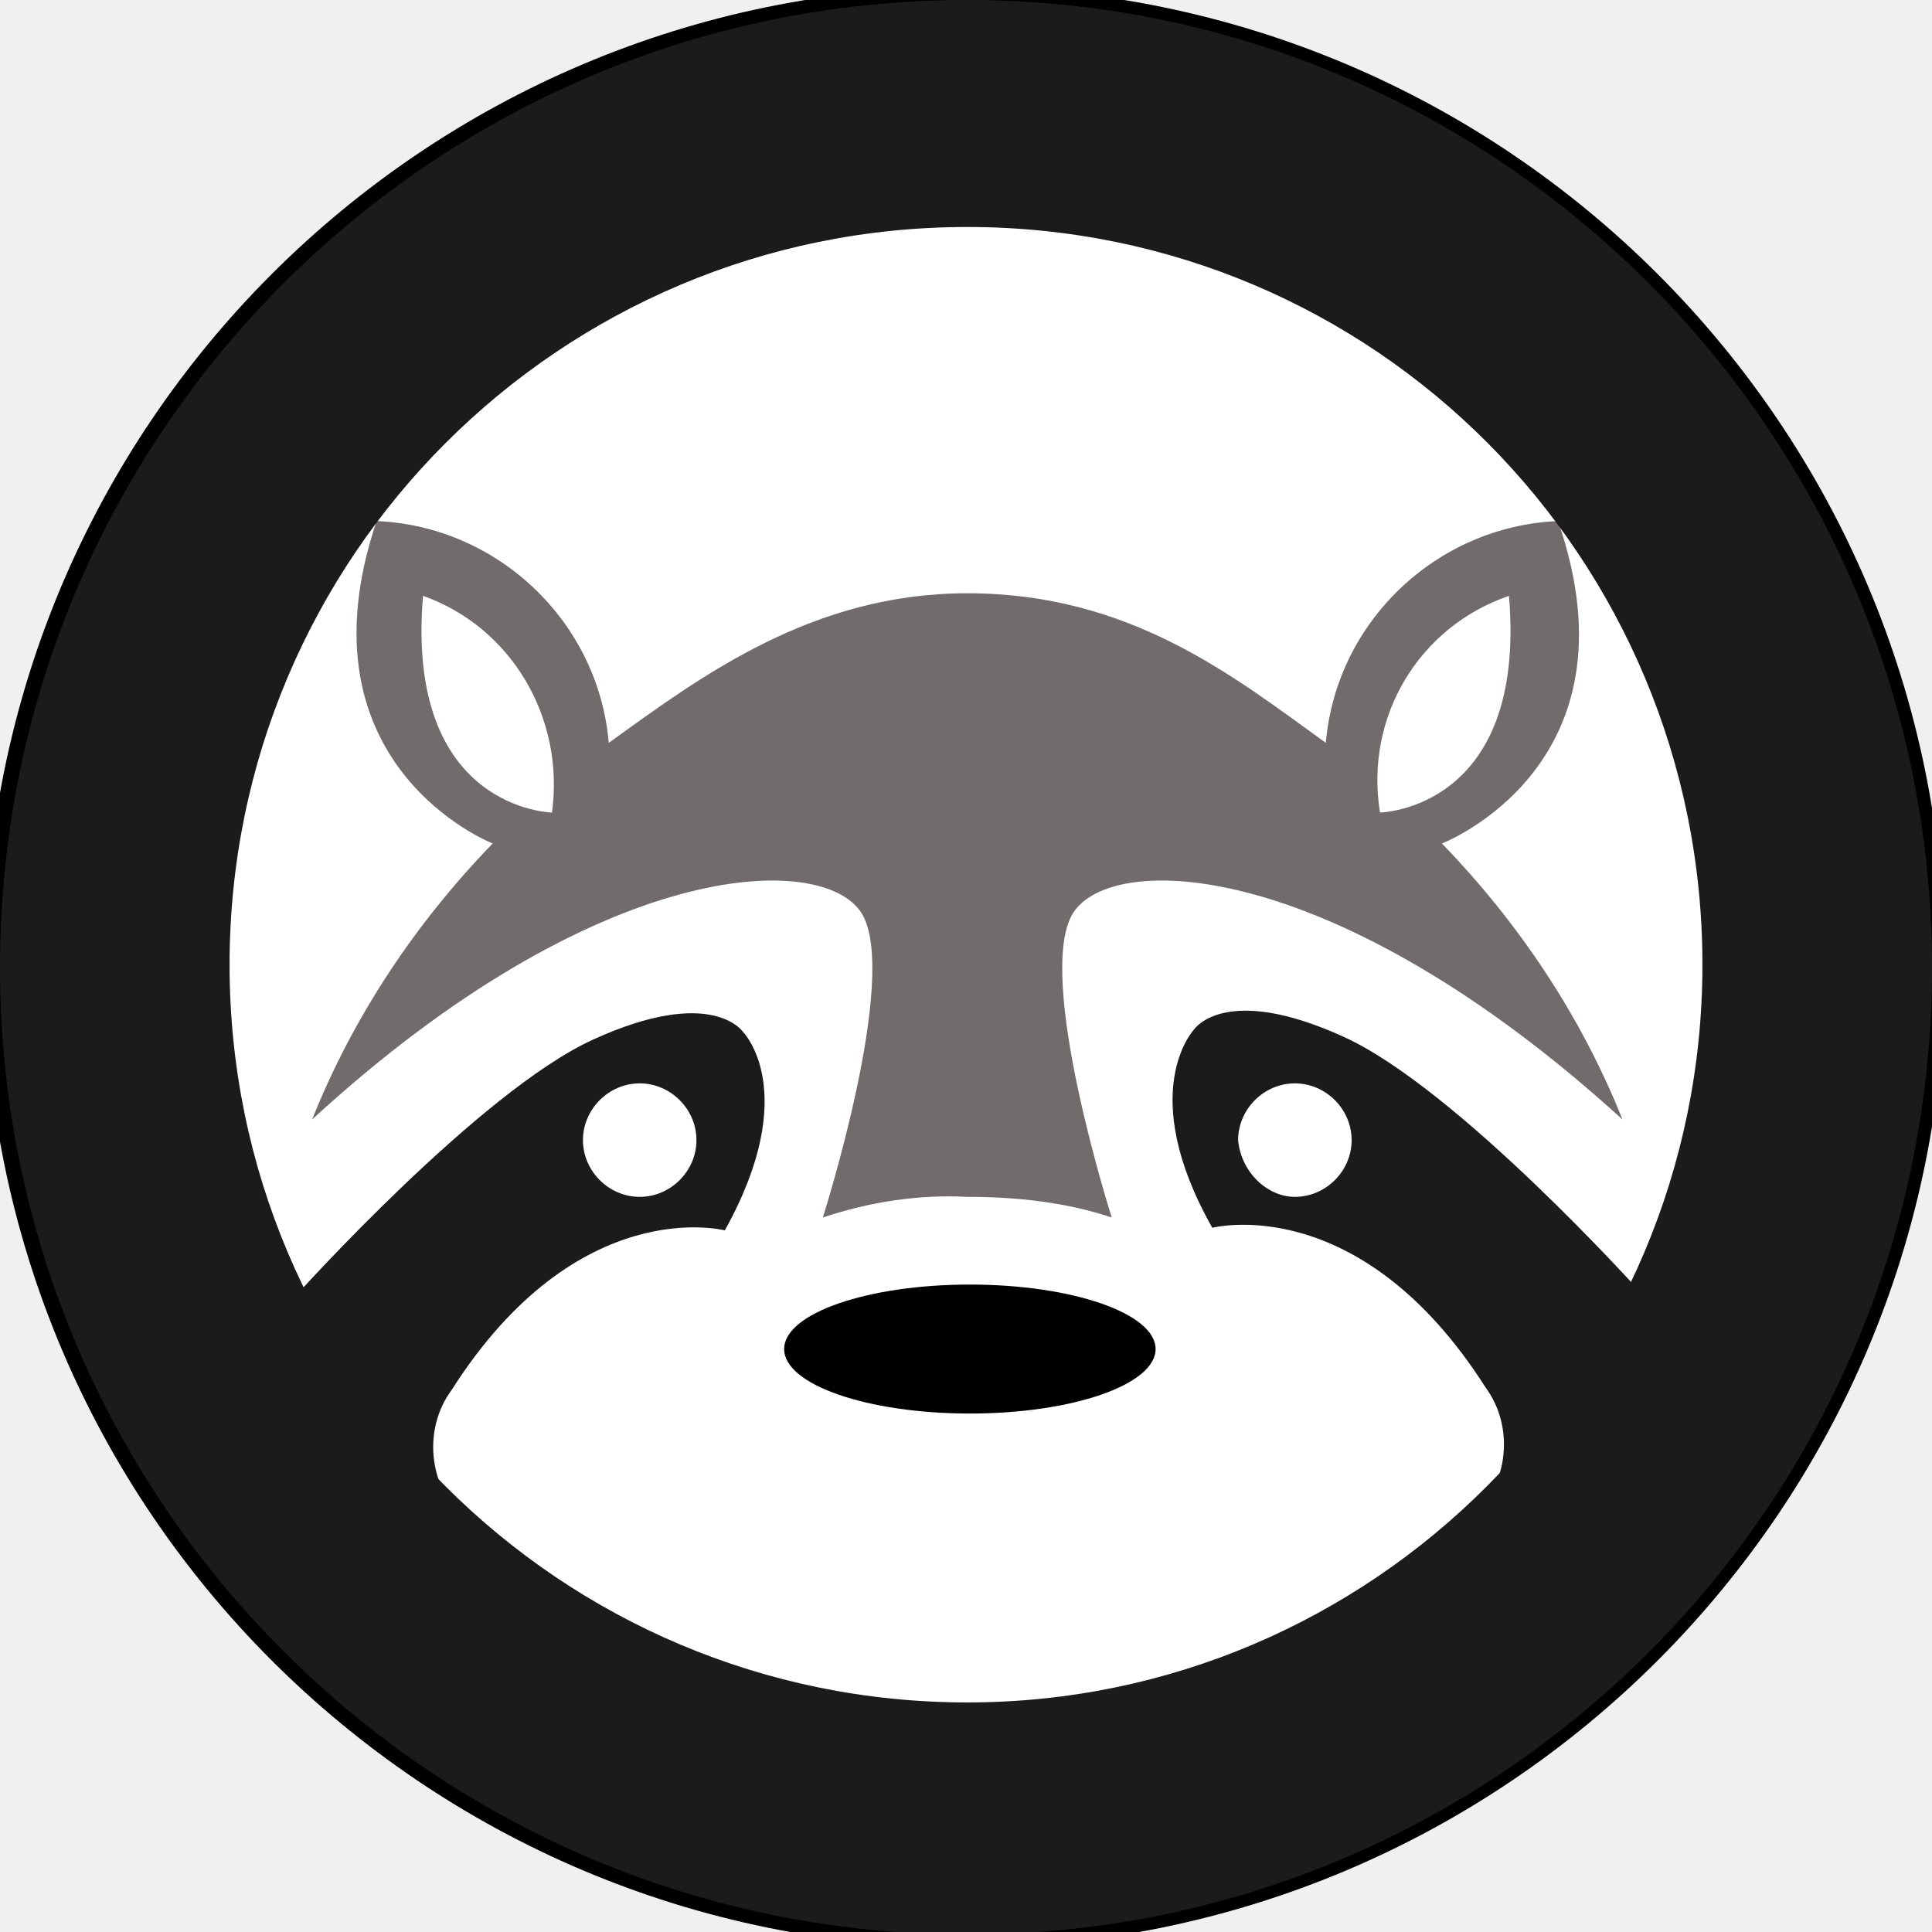
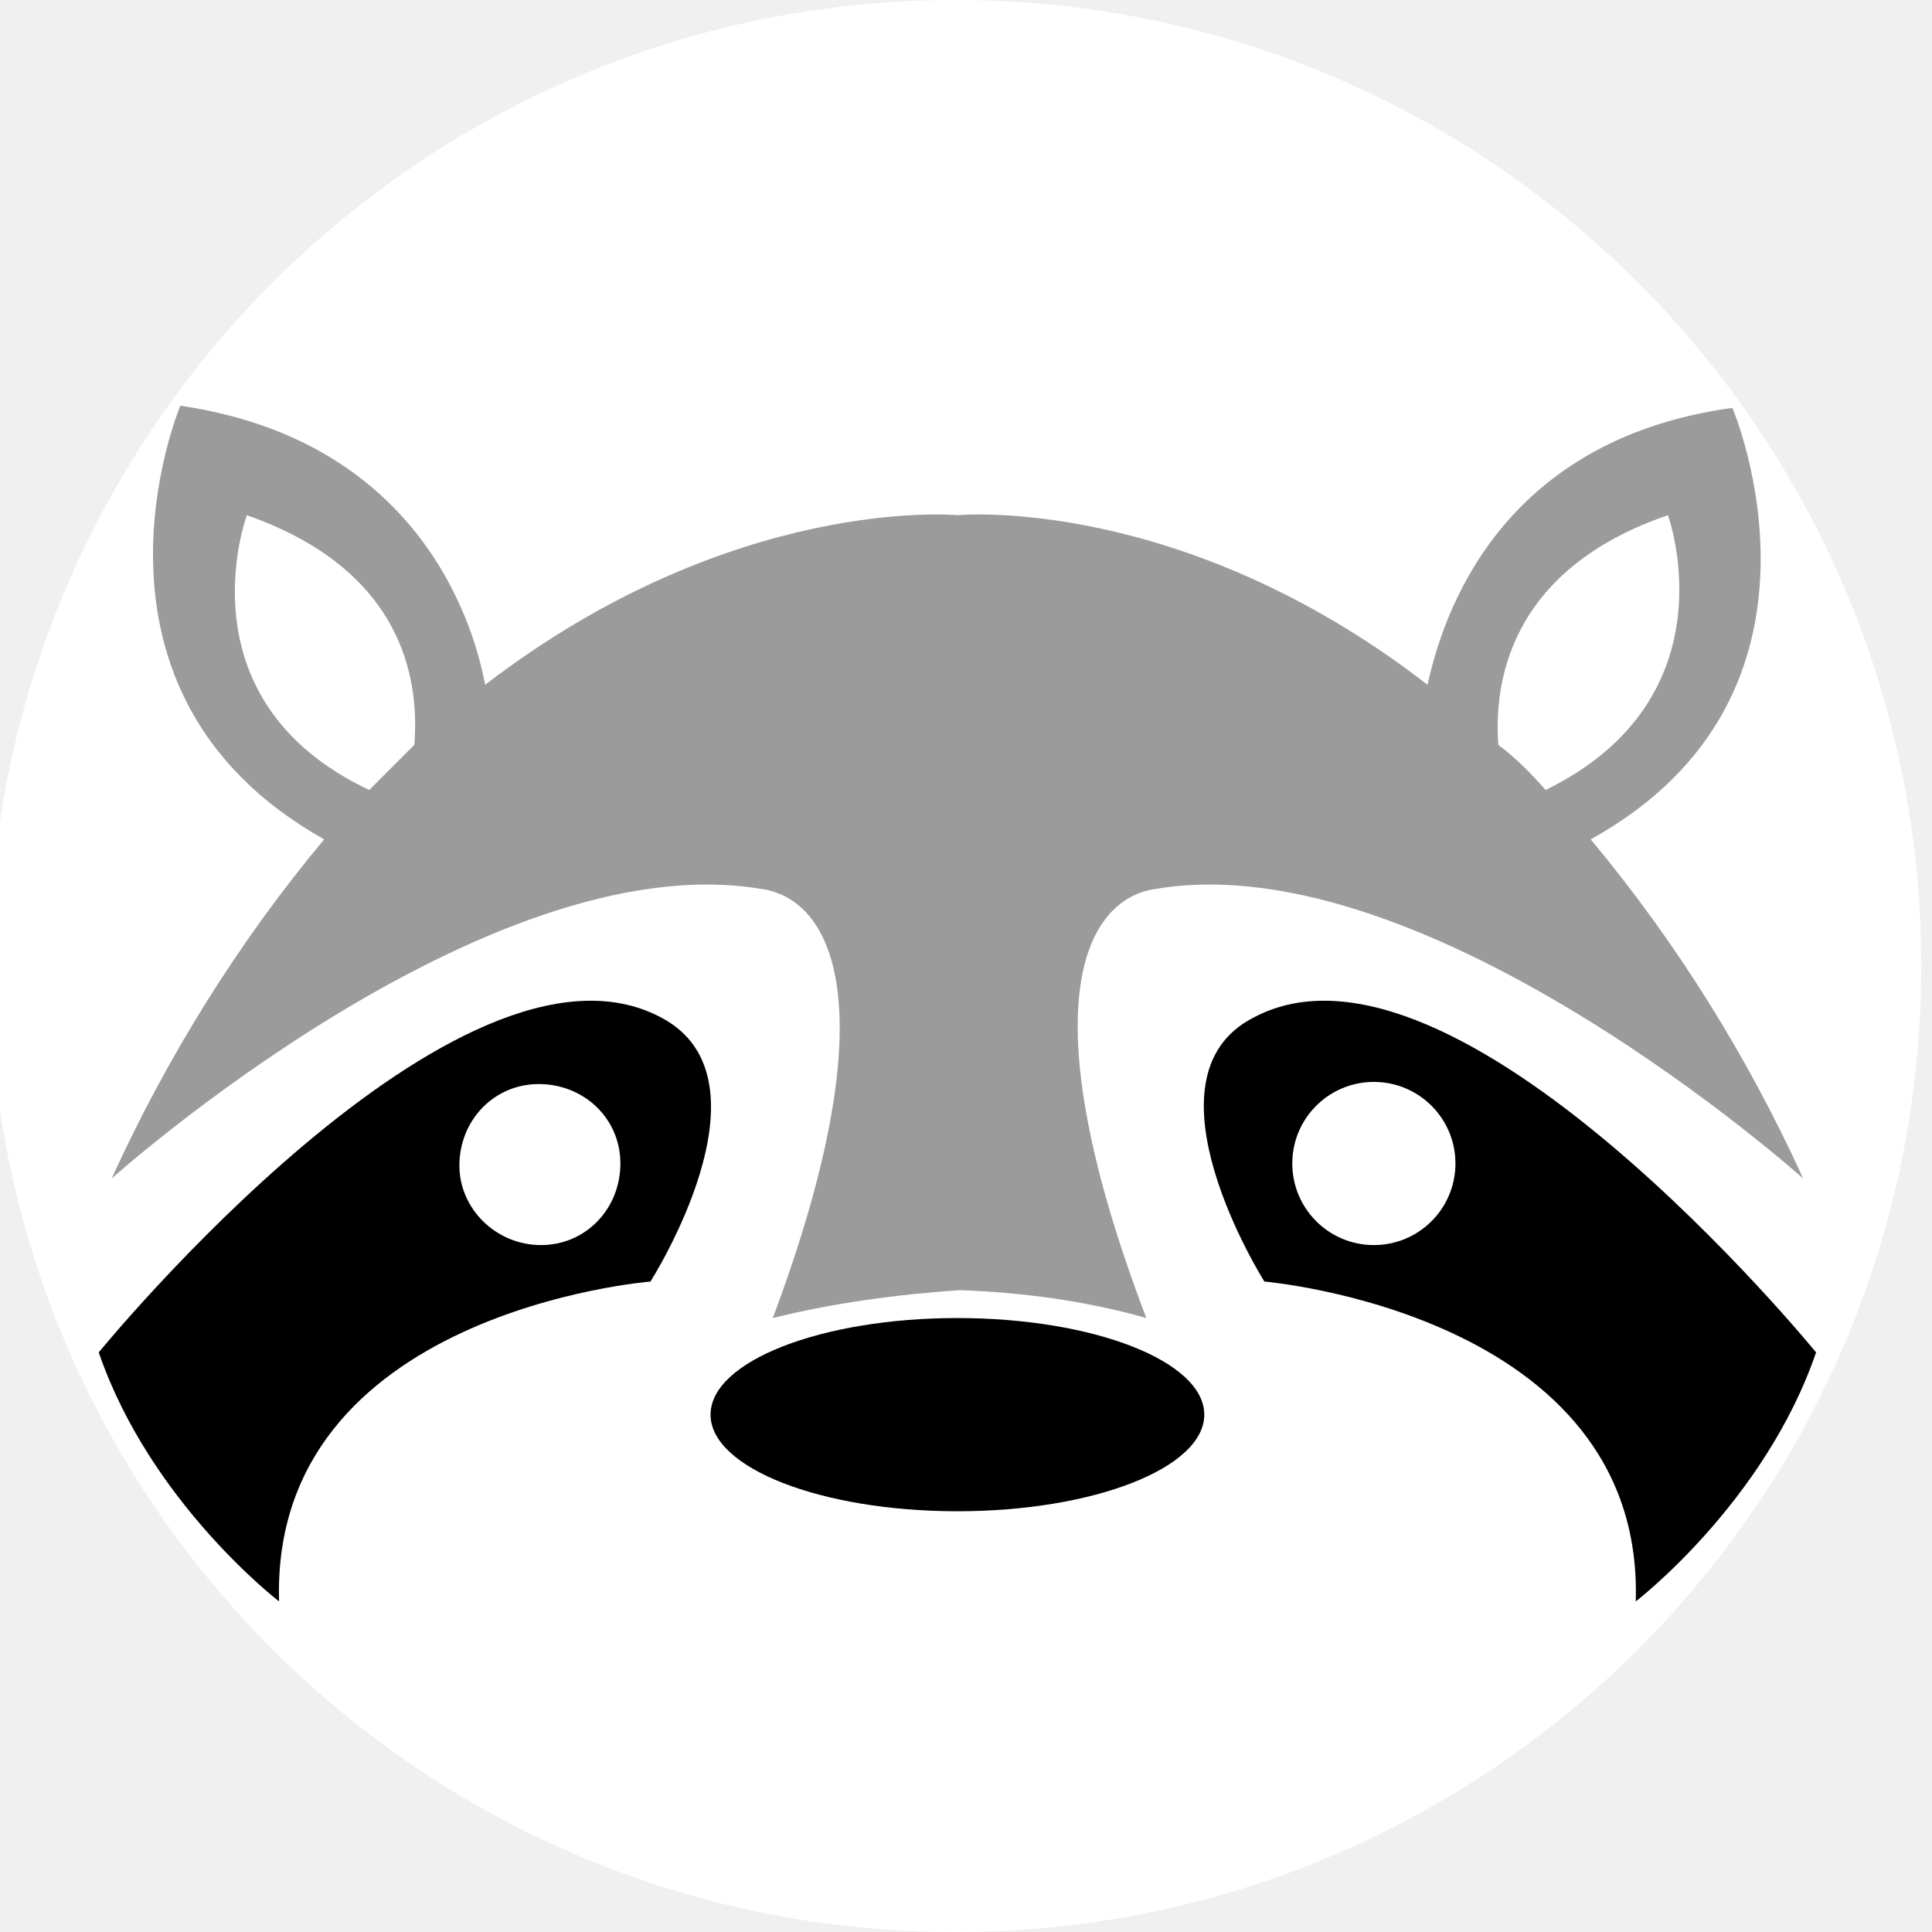
- <svg xmlns="http://www.w3.org/2000/svg" version="1.1" id="Layer_1" x="0px" y="0px" viewBox="0 0 74.9 74.9" style="enable-background:new 0 0 74.9 74.9;" xml:space="preserve">
+ <svg xmlns="http://www.w3.org/2000/svg" xmlns:xlink="http://www.w3.org/1999/xlink" version="1.1" id="Layer_3" x="0px" y="0px" viewBox="0 0 90 90" style="enable-background:new 0 0 90 90;" xml:space="preserve">
  <style type="text/css">
- 	.st0{fill:#FFFFFF;stroke:#000000;stroke-miterlimit:10;}
- 	.st1{fill:#716B6B;}
- 	.st2{fill:#010101;}
- 	.st3{fill:#1C1B1B;}
+ 	.st0{clip-path:url(#SVGID_00000078751254781880908100000005991989636719177391_);}
+ 	.st1{fill:#FFFFFF;}
+ 	.st2{fill:#9B9B9B;}
</style>
-   <circle class="st0" cx="37.4" cy="37.5" r="37.5" />
-   <g id="Layer_1_1_">
-     <g id="No_Mouth">
-       <path id="Head" class="st1" d="M62.9,43.4c-1.6-4-4-7.6-7-10.7l0,0c0,0,7.8-3,4.5-12.5c-4.7,0.2-8.6,3.9-9,8.6l0,0    c-3.6-2.6-7.6-5.8-13.9-5.8c-6,0-10.3,3.2-13.9,5.8l0,0c-0.4-4.7-4.3-8.4-9-8.6c-3.2,9.5,4.5,12.5,4.5,12.5l0,0    c-3,3.1-5.4,6.7-7,10.7c11.1-10.2,19.8-10.4,21.3-8s-1.5,11.8-1.5,11.8c1.8-0.6,3.7-0.9,5.6-0.8c1.9,0,3.8,0.2,5.6,0.8    c0,0-3-9.4-1.5-11.8S51.7,33.2,62.9,43.4z M58.5,23.1c0.7,8.3-5,8.4-5,8.4C52.9,27.8,55,24.3,58.5,23.1z M21.4,31.5    c0,0-5.7-0.1-5-8.4C19.8,24.3,21.9,27.8,21.4,31.5z" />
-       <g id="Mouth">
-         <ellipse id="Nose" class="st2" cx="37.6" cy="52.3" rx="7.2" ry="2.5" />
-       </g>
-       <g id="Mask">
-         <g id="Left">
-           <path class="st3" d="M17.9,58.9l0.2,0.2L17.9,58.9z" />
-           <path class="st3" d="M28.8,40c0,0-1.2-1.8-5.8,0.3c-4.4,2-11.5,9.9-11.5,9.9c1,3.6,5.5,7.8,6.5,8.7c-1.4-1.3-1.6-3.5-0.5-5      c4.9-7.7,10.6-6.2,10.6-6.2C31.1,42.3,28.8,40,28.8,40z M24.8,46.4c-1.2,0-2.2-1-2.2-2.2c0-1.2,1-2.2,2.2-2.2s2.2,1,2.2,2.2      C27,45.4,26,46.4,24.8,46.4C24.8,46.4,24.8,46.4,24.8,46.4L24.8,46.4z" />
-         </g>
-         <path id="Right" class="st3" d="M47,47.6c0,0,5.7-1.5,10.6,6.2c1.1,1.5,0.9,3.7-0.5,5c0.9-0.8,5.4-5,6.5-8.7     c0,0-7.1-7.9-11.5-9.9c-4.6-2.1-5.8-0.3-5.8-0.3S44,42.3,47,47.6z M48,44.2c0-1.2,1-2.2,2.2-2.2c1.2,0,2.2,1,2.2,2.2     c0,1.2-1,2.2-2.2,2.2C49.1,46.4,48.1,45.4,48,44.2L48,44.2z" />
+   <g>
+     <defs>
+       <circle id="SVGID_1_" cx="44.5" cy="45" r="45" />
+     </defs>
+     <clipPath id="SVGID_00000081624150110600039550000005526131801760448919_">
+       <use xlink:href="#SVGID_1_" style="overflow:visible;" />
+     </clipPath>
+     <g style="clip-path:url(#SVGID_00000081624150110600039550000005526131801760448919_);">
+       <g id="Layer_2_00000147934966336392100410000005270003806304695480_">
+         <circle class="st1" cx="44.5" cy="43.8" r="48.6" />
+         <path class="st2" d="M74.1,39.1c12.3-6.8,6.6-20.1,6.6-20.1c-10.9,1.5-13.5,9.7-14.2,12.9C55,23,44.6,24,44.6,24s-10.4-1-22,7.9     c-0.6-3.2-3.3-11.4-14.2-13c0,0-5.6,13.3,6.7,20.2c-4,4.8-7.3,10.1-9.9,15.8c0,0,17.4-15.6,30.2-13.5c3.3,0.4,6.1,5.3,0.6,20     c2.8-0.7,5.8-1.1,8.7-1.3c2.9,0.1,5.9,0.5,8.7,1.3c-5.6-14.7-2.8-19.6,0.5-20C66.6,39.3,84,54.9,84,54.9     C81.4,49.2,78.1,43.9,74.1,39.1z M11.5,24c7.7,2.7,8,8.2,7.8,10.7c-0.7,0.7-1.4,1.4-2.1,2.1C8.3,32.6,11.5,24,11.5,24z M77.7,24     c0,0,3.1,8.5-5.7,12.8c-0.7-0.8-1.4-1.5-2.2-2.1C69.6,32.1,70.1,26.6,77.7,24z" />
+         <ellipse cx="44.6" cy="65.9" rx="11.5" ry="4.5" />
+         <path d="M58.4,47.4c-5.5,2.8,0.5,12.3,0.5,12.3s17.7,1.5,17.3,14.9c0,0,6-4.6,8.4-11.6C84.6,63,67.8,42.4,58.4,47.4z M64,58     c-2.1,0-3.8-1.7-3.8-3.8c0-2.1,1.7-3.8,3.8-3.8c2.1,0,3.8,1.7,3.8,3.8c0,0,0,0,0,0C67.8,56.3,66.1,58,64,58L64,58z" />
+         <path d="M4.6,63C7,70,13,74.6,13,74.6c-0.4-13.5,17.3-14.9,17.3-14.9s6-9.4,0.5-12.3C21.4,42.4,4.6,63,4.6,63z M21.4,54.3     c0-2.1,1.6-3.8,3.7-3.8c2.1,0,3.8,1.6,3.8,3.7c0,2.1-1.6,3.8-3.7,3.8c0,0,0,0,0,0C23.1,58,21.4,56.3,21.4,54.3z" />
+         <circle class="st1" cx="178.1" cy="124.7" r="48.6" />
      </g>
    </g>
  </g>
-   <g id="Ring">
-     <path class="st3" d="M37.5,0C16.8,0,0,16.8,0,37.5s16.8,37.5,37.5,37.5s37.4-16.8,37.4-37.5l0,0C74.9,16.8,58.1,0,37.5,0z M37.5,66   C21.7,66,8.9,53.2,8.9,37.4S21.7,8.8,37.5,8.8S66,21.6,66,37.4c0,0,0,0,0,0C66,53.2,53.2,66,37.5,66C37.5,66.1,37.5,66.1,37.5,66   L37.5,66z" />
-   </g>
</svg>
